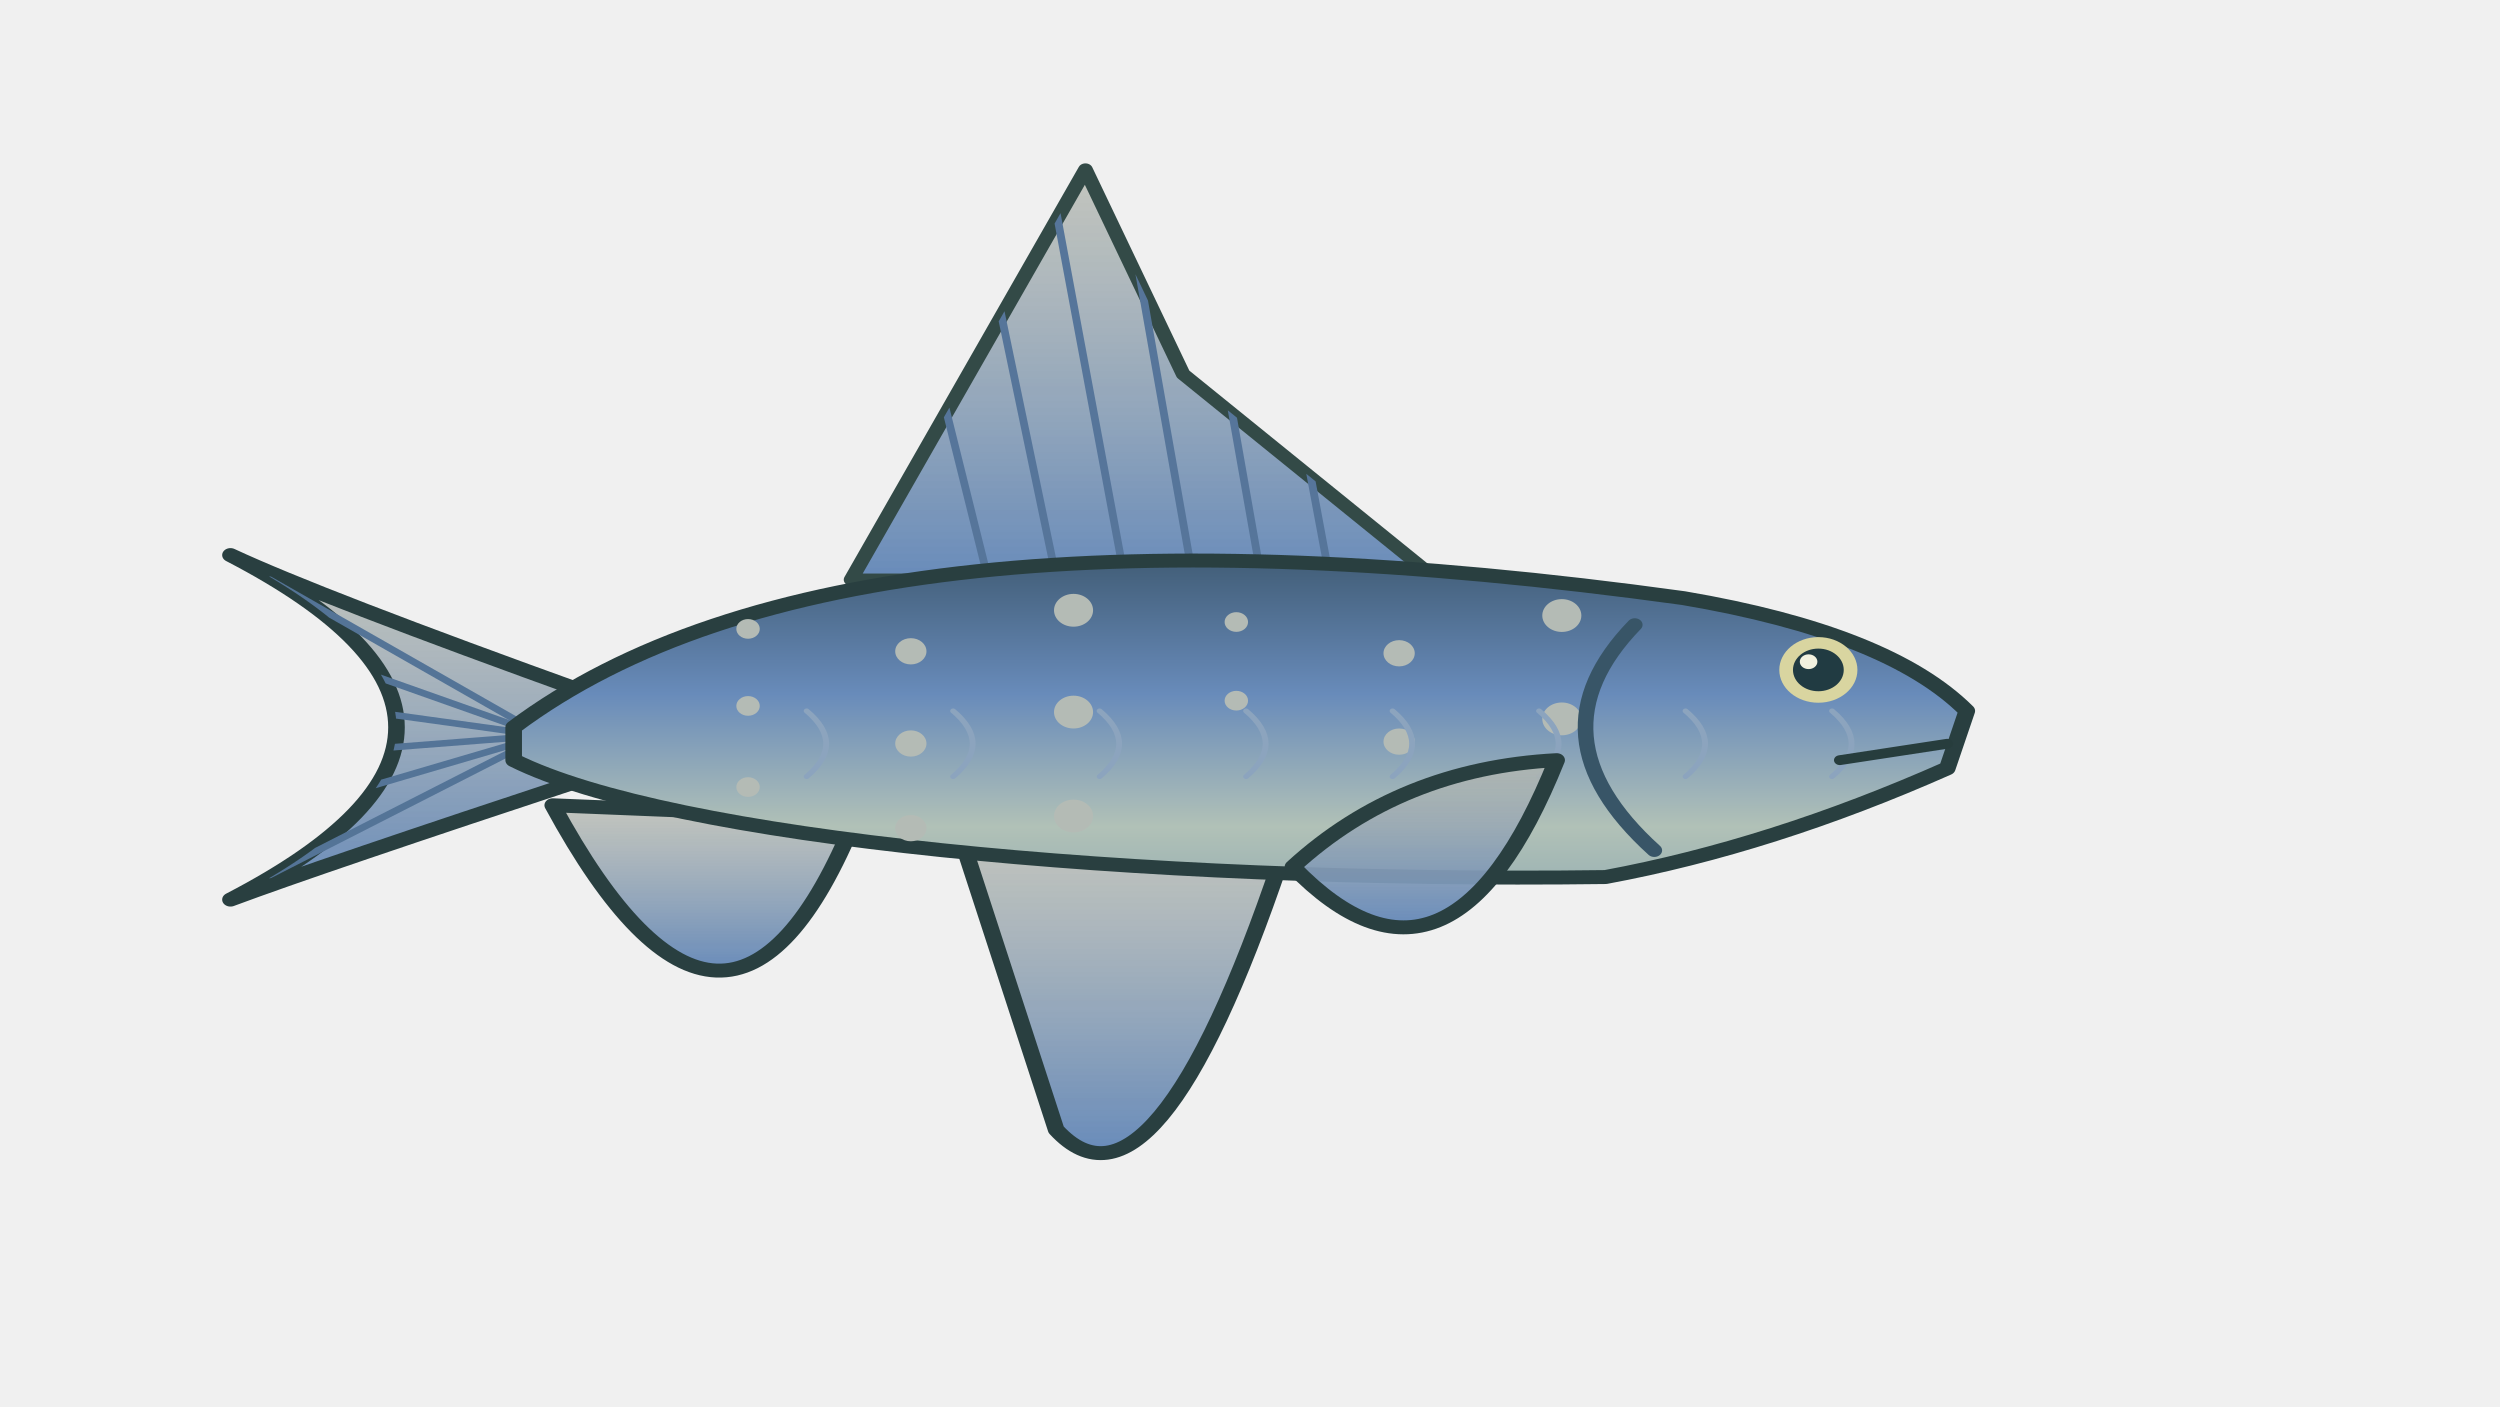
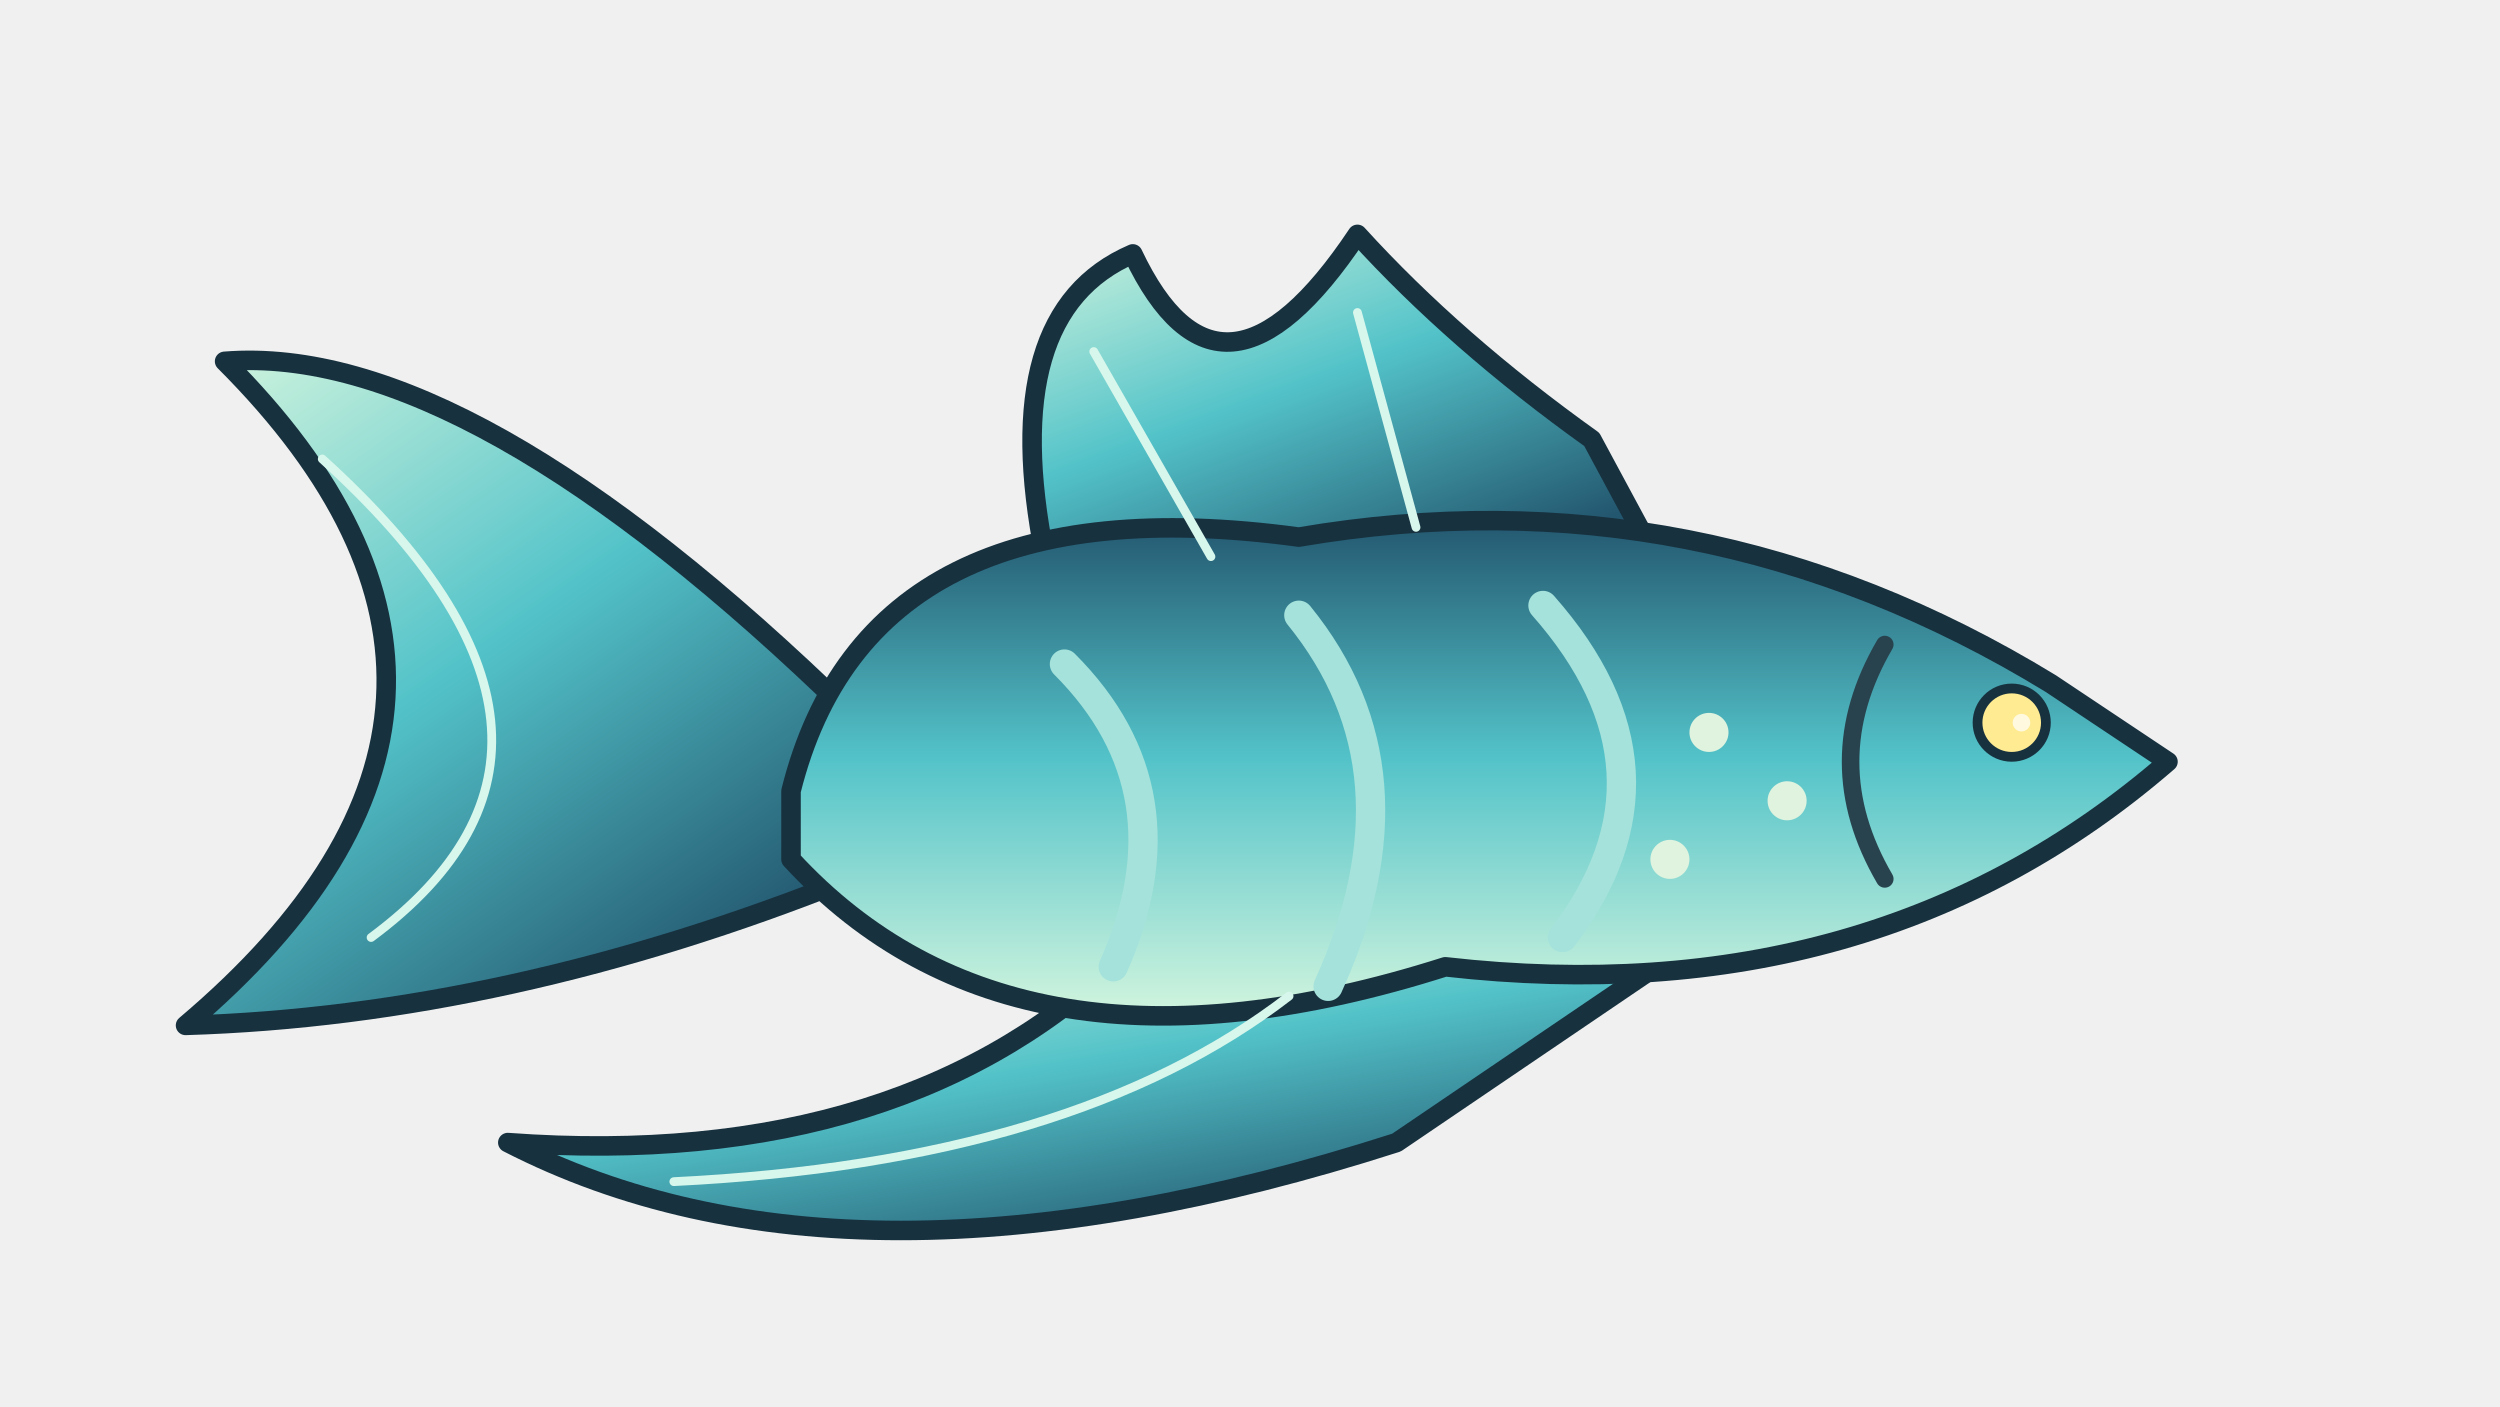
<svg xmlns="http://www.w3.org/2000/svg" width="256" height="144" viewBox="0 0 256 144">
  <defs>
    <linearGradient id="body" x1="0" y1="0" x2="0" y2="1">
-       <stop stop-color="#425e78" />
-       <stop offset=".42" stop-color="#688bba" />
-       <stop offset=".84" stop-color="#b1c1b7" />
-       <stop offset="1" stop-color="#9fb5b4" />
+       <stop stop-color="#23576f" />
+       <stop offset=".48" stop-color="#53c3c9" />
+       <stop offset="1" stop-color="#d2f5de" />
    </linearGradient>
-     <linearGradient id="fin" x1="0" y1="1" x2="0" y2="0">
-       <stop stop-color="#688bba" />
-       <stop offset="1" stop-color="#b7bab0" stop-opacity=".78" />
+     <linearGradient id="fin" x1="0" y1="0" x2=".7" y2="1">
+       <stop stop-color="#d2f5de" />
+       <stop offset=".5" stop-color="#53c3c9" />
+       <stop offset="1" stop-color="#23576f" />
    </linearGradient>
-     <clipPath id="bodyclip">
-       <path d="M 52.60 72 C 75.60 51.50 116.15 47.00 172.40 56.25 Q 193.40 60.50 201.40 70.00 L 199.40 77.00 Q 181.40 86.50 164.40 90.25 C 116.15 91.00 68.60 85.50 52.60 76 Z" />
-     </clipPath>
  </defs>
-   <g transform="translate(0 14) scale(1 .84)">
-     <defs>
-       <clipPath id="tailclip">
-         <path d="M 60.60 68 Q 32.60 56 23.60 51 Q 57.60 72 23.60 93 Q 32.60 89 60.60 78 Z" fill="#fff" stroke="none" stroke-width="0" stroke-linejoin="round" stroke-linecap="round" />
-       </clipPath>
-     </defs>
-     <path d="M 60.60 68 Q 32.60 56 23.60 51 Q 57.60 72 23.60 93 Q 32.60 89 60.60 78 Z" fill="url(#fin)" stroke="#293f40" stroke-width="1.7" stroke-linejoin="round" stroke-linecap="round" />
-     <defs>
-       <clipPath id="dorsalclip">
-         <path d="M87.15 54.00 L111.15 4.00 L121.15 28.94 L147.15 54.00Z" fill="#fff" stroke="none" stroke-width="0" stroke-linejoin="round" stroke-linecap="round" />
-       </clipPath>
-     </defs>
-     <path d="M87.15 54.00 L111.15 4.00 L121.15 28.94 L147.15 54.00Z" fill="url(#fin)" stroke="#334a47" stroke-width="1.5" stroke-linejoin="round" stroke-linecap="round" />
-     <path d="M 131.15 88.25 Q 118.15 134.00 108.15 121.05 L 98.15 84.50 Z" fill="url(#fin)" stroke="#293f40" stroke-width="1.7" stroke-linejoin="round" stroke-linecap="round" />
-     <path d="M 87.6 83.0 Q 74.6 121.05 56.6 81.5 Z" fill="url(#fin)" stroke="#293f40" stroke-width="1.7" stroke-linejoin="round" stroke-linecap="round" />
-     <path d="M 55.60 73 L 27.60 54.00" fill="none" stroke="#547497" stroke-width="0.8" stroke-linejoin="round" stroke-linecap="round" clip-path="url(#tailclip)" />
-     <path d="M 55.60 73 L 27.60 61.20" fill="none" stroke="#547497" stroke-width="0.8" stroke-linejoin="round" stroke-linecap="round" clip-path="url(#tailclip)" />
-     <path d="M 55.60 73 L 27.60 68.40" fill="none" stroke="#547497" stroke-width="0.8" stroke-linejoin="round" stroke-linecap="round" clip-path="url(#tailclip)" />
-     <path d="M 55.60 73 L 27.60 75.60" fill="none" stroke="#547497" stroke-width="0.8" stroke-linejoin="round" stroke-linecap="round" clip-path="url(#tailclip)" />
-     <path d="M 55.60 73 L 27.60 82.80" fill="none" stroke="#547497" stroke-width="0.8" stroke-linejoin="round" stroke-linecap="round" clip-path="url(#tailclip)" />
-     <path d="M 55.60 73 L 27.60 90.00" fill="none" stroke="#547497" stroke-width="0.8" stroke-linejoin="round" stroke-linecap="round" clip-path="url(#tailclip)" />
-     <path d="M 101.15 53.75 L 94.15 20.30" fill="none" stroke="#56759a" stroke-width="0.8" stroke-linejoin="round" stroke-linecap="round" clip-path="url(#dorsalclip)" />
-     <path d="M 108.15 53.75 L 101.15 13.83" fill="none" stroke="#56759a" stroke-width="0.8" stroke-linejoin="round" stroke-linecap="round" clip-path="url(#dorsalclip)" />
-     <path d="M 115.15 53.75 L 108.15 9.03" fill="none" stroke="#56759a" stroke-width="0.8" stroke-linejoin="round" stroke-linecap="round" clip-path="url(#dorsalclip)" />
-     <path d="M 122.15 53.75 L 115.15 6.48" fill="none" stroke="#56759a" stroke-width="0.8" stroke-linejoin="round" stroke-linecap="round" clip-path="url(#dorsalclip)" />
-     <path d="M 129.15 53.75 L 122.15 6.48" fill="none" stroke="#56759a" stroke-width="0.8" stroke-linejoin="round" stroke-linecap="round" clip-path="url(#dorsalclip)" />
-     <path d="M 136.15 53.75 L 129.15 9.03" fill="none" stroke="#56759a" stroke-width="0.8" stroke-linejoin="round" stroke-linecap="round" clip-path="url(#dorsalclip)" />
-     <path d="M 52.60 72 C 75.60 51.50 116.15 47.00 172.40 56.25 Q 193.40 60.50 201.40 70.00 L 199.40 77.00 Q 181.40 86.50 164.40 90.25 C 116.15 91.00 68.60 85.50 52.60 76 Z" fill="url(#body)" stroke="#293f40" stroke-width="1.7" stroke-linejoin="round" stroke-linecap="round" />
-     <g clip-path="url(#bodyclip)">
-       <circle cx="76.60" cy="60.00" r="1.20" fill="#b4bbb5" />
-       <circle cx="93.27" cy="62.73" r="1.60" fill="#b4bbb5" />
-       <circle cx="109.93" cy="57.73" r="2.00" fill="#b4bbb5" />
-       <circle cx="126.60" cy="59.16" r="1.20" fill="#b4bbb5" />
-       <circle cx="143.27" cy="62.97" r="1.60" fill="#b4bbb5" />
-       <circle cx="159.93" cy="58.37" r="2.00" fill="#b4bbb5" />
-       <circle cx="76.60" cy="69.39" r="1.20" fill="#b4bbb5" />
-       <circle cx="93.27" cy="73.97" r="1.60" fill="#b4bbb5" />
-       <circle cx="109.93" cy="70.14" r="2.00" fill="#b4bbb5" />
-       <circle cx="126.60" cy="68.75" r="1.20" fill="#b4bbb5" />
-       <circle cx="143.27" cy="73.74" r="1.60" fill="#b4bbb5" />
-       <circle cx="159.93" cy="70.97" r="2.00" fill="#b4bbb5" />
-       <circle cx="76.60" cy="79.28" r="1.20" fill="#b4bbb5" />
-       <circle cx="93.27" cy="84.29" r="1.60" fill="#b4bbb5" />
-       <circle cx="109.93" cy="82.81" r="2.00" fill="#b4bbb5" />
-       <path d="M 82.6 70 q 4 4 0 8" fill="none" stroke="#8ca4be" stroke-width="0.6" stroke-linejoin="round" stroke-linecap="round" />
-       <path d="M 97.6 70 q 4 4 0 8" fill="none" stroke="#8ca4be" stroke-width="0.6" stroke-linejoin="round" stroke-linecap="round" />
-       <path d="M 112.6 70 q 4 4 0 8" fill="none" stroke="#8ca4be" stroke-width="0.6" stroke-linejoin="round" stroke-linecap="round" />
-       <path d="M 127.6 70 q 4 4 0 8" fill="none" stroke="#8ca4be" stroke-width="0.6" stroke-linejoin="round" stroke-linecap="round" />
-       <path d="M 142.6 70 q 4 4 0 8" fill="none" stroke="#8ca4be" stroke-width="0.6" stroke-linejoin="round" stroke-linecap="round" />
-       <path d="M 157.6 70 q 4 4 0 8" fill="none" stroke="#8ca4be" stroke-width="0.6" stroke-linejoin="round" stroke-linecap="round" />
-       <path d="M 172.6 70 q 4 4 0 8" fill="none" stroke="#8ca4be" stroke-width="0.6" stroke-linejoin="round" stroke-linecap="round" />
-       <path d="M 187.6 70 q 4 4 0 8" fill="none" stroke="#8ca4be" stroke-width="0.6" stroke-linejoin="round" stroke-linecap="round" />
-     </g>
-     <path d="M 167.40 59.50 Q 156.40 73 169.40 87.00" fill="none" stroke="#385567" stroke-width="1.6" stroke-linejoin="round" stroke-linecap="round" />
-     <path d="M 159.40 76 Q 148.40 108.65 132.40 89 Q 143.40 77 159.40 76Z" fill="url(#fin)" stroke="#293f40" stroke-width="1.7" stroke-linejoin="round" stroke-linecap="round" />
-     <path d="M 199.40 74 l -11 2" fill="none" stroke="#273d3d" stroke-width="1.2" stroke-linejoin="round" stroke-linecap="round" />
-     <circle cx="186.20" cy="65.00" r="4.00" fill="#d9d5a0" />
-     <circle cx="186.20" cy="65.00" r="2.60" fill="#213b42" />
-     <circle cx="185.20" cy="64.00" r="0.90" fill="#f2f1df" />
-   </g>
+   <path d="M87 73 Q48 35 23 37 Q58 72 19 105 Q52 104 87 90 Z" fill="url(#fin)" stroke="#17313f" stroke-width="2" stroke-linejoin="round" stroke-linecap="round" />
+   <path d="M107 57 Q102 32 116 26 Q125 45 139 24 Q149 35 163 45 L170 58 Z" fill="url(#fin)" stroke="#17313f" stroke-width="2" stroke-linejoin="round" stroke-linecap="round" />
+   <path d="M116 97 Q93 120 52 117 Q87 135 143 117 L171 98 Z" fill="url(#fin)" stroke="#17313f" stroke-width="2" stroke-linejoin="round" stroke-linecap="round" />
+   <path d="M81 81 Q89 49 133 55 Q174 48 210 70 L222 78 Q192 104 148 99 Q104 113 81 88 Z" fill="url(#body)" stroke="#17313f" stroke-width="2" stroke-linejoin="round" stroke-linecap="round" />
+   <path d="M193 66 q-7 12 0 24" fill="none" stroke="#28434e" stroke-width="1.8" stroke-linejoin="round" stroke-linecap="round" />
+   <circle cx="206" cy="74" r="4" fill="#17313f" />
+   <circle cx="206" cy="74" r="3" fill="#ffeb91" />
+   <circle cx="207" cy="74" r="0.9" fill="#fff9df" />
+   <path d="M33 47 Q65 76 38 96" fill="none" stroke="#d7f6ec" stroke-width="0.9" stroke-linejoin="round" stroke-linecap="round" />
+   <path d="M112 36 L124 57" fill="none" stroke="#d7f6ec" stroke-width="0.9" stroke-linejoin="round" stroke-linecap="round" />
+   <path d="M139 32 L145 54" fill="none" stroke="#d7f6ec" stroke-width="0.9" stroke-linejoin="round" stroke-linecap="round" />
+   <path d="M69 121 Q110 119 132 102" fill="none" stroke="#d7f6ec" stroke-width="0.9" stroke-linejoin="round" stroke-linecap="round" />
+   <path d="M109 68 Q122 81 114 99 M133 63 Q146 79 136 101 M158 62 Q173 79 160 96" fill="none" stroke="#a4e2db" stroke-width="3" stroke-linejoin="round" stroke-linecap="round" />
+   <circle cx="175" cy="75" r="2" fill="#dff3df" />
+   <circle cx="183" cy="82" r="2" fill="#dff3df" />
+   <circle cx="171" cy="88" r="2" fill="#dff3df" />
</svg>
